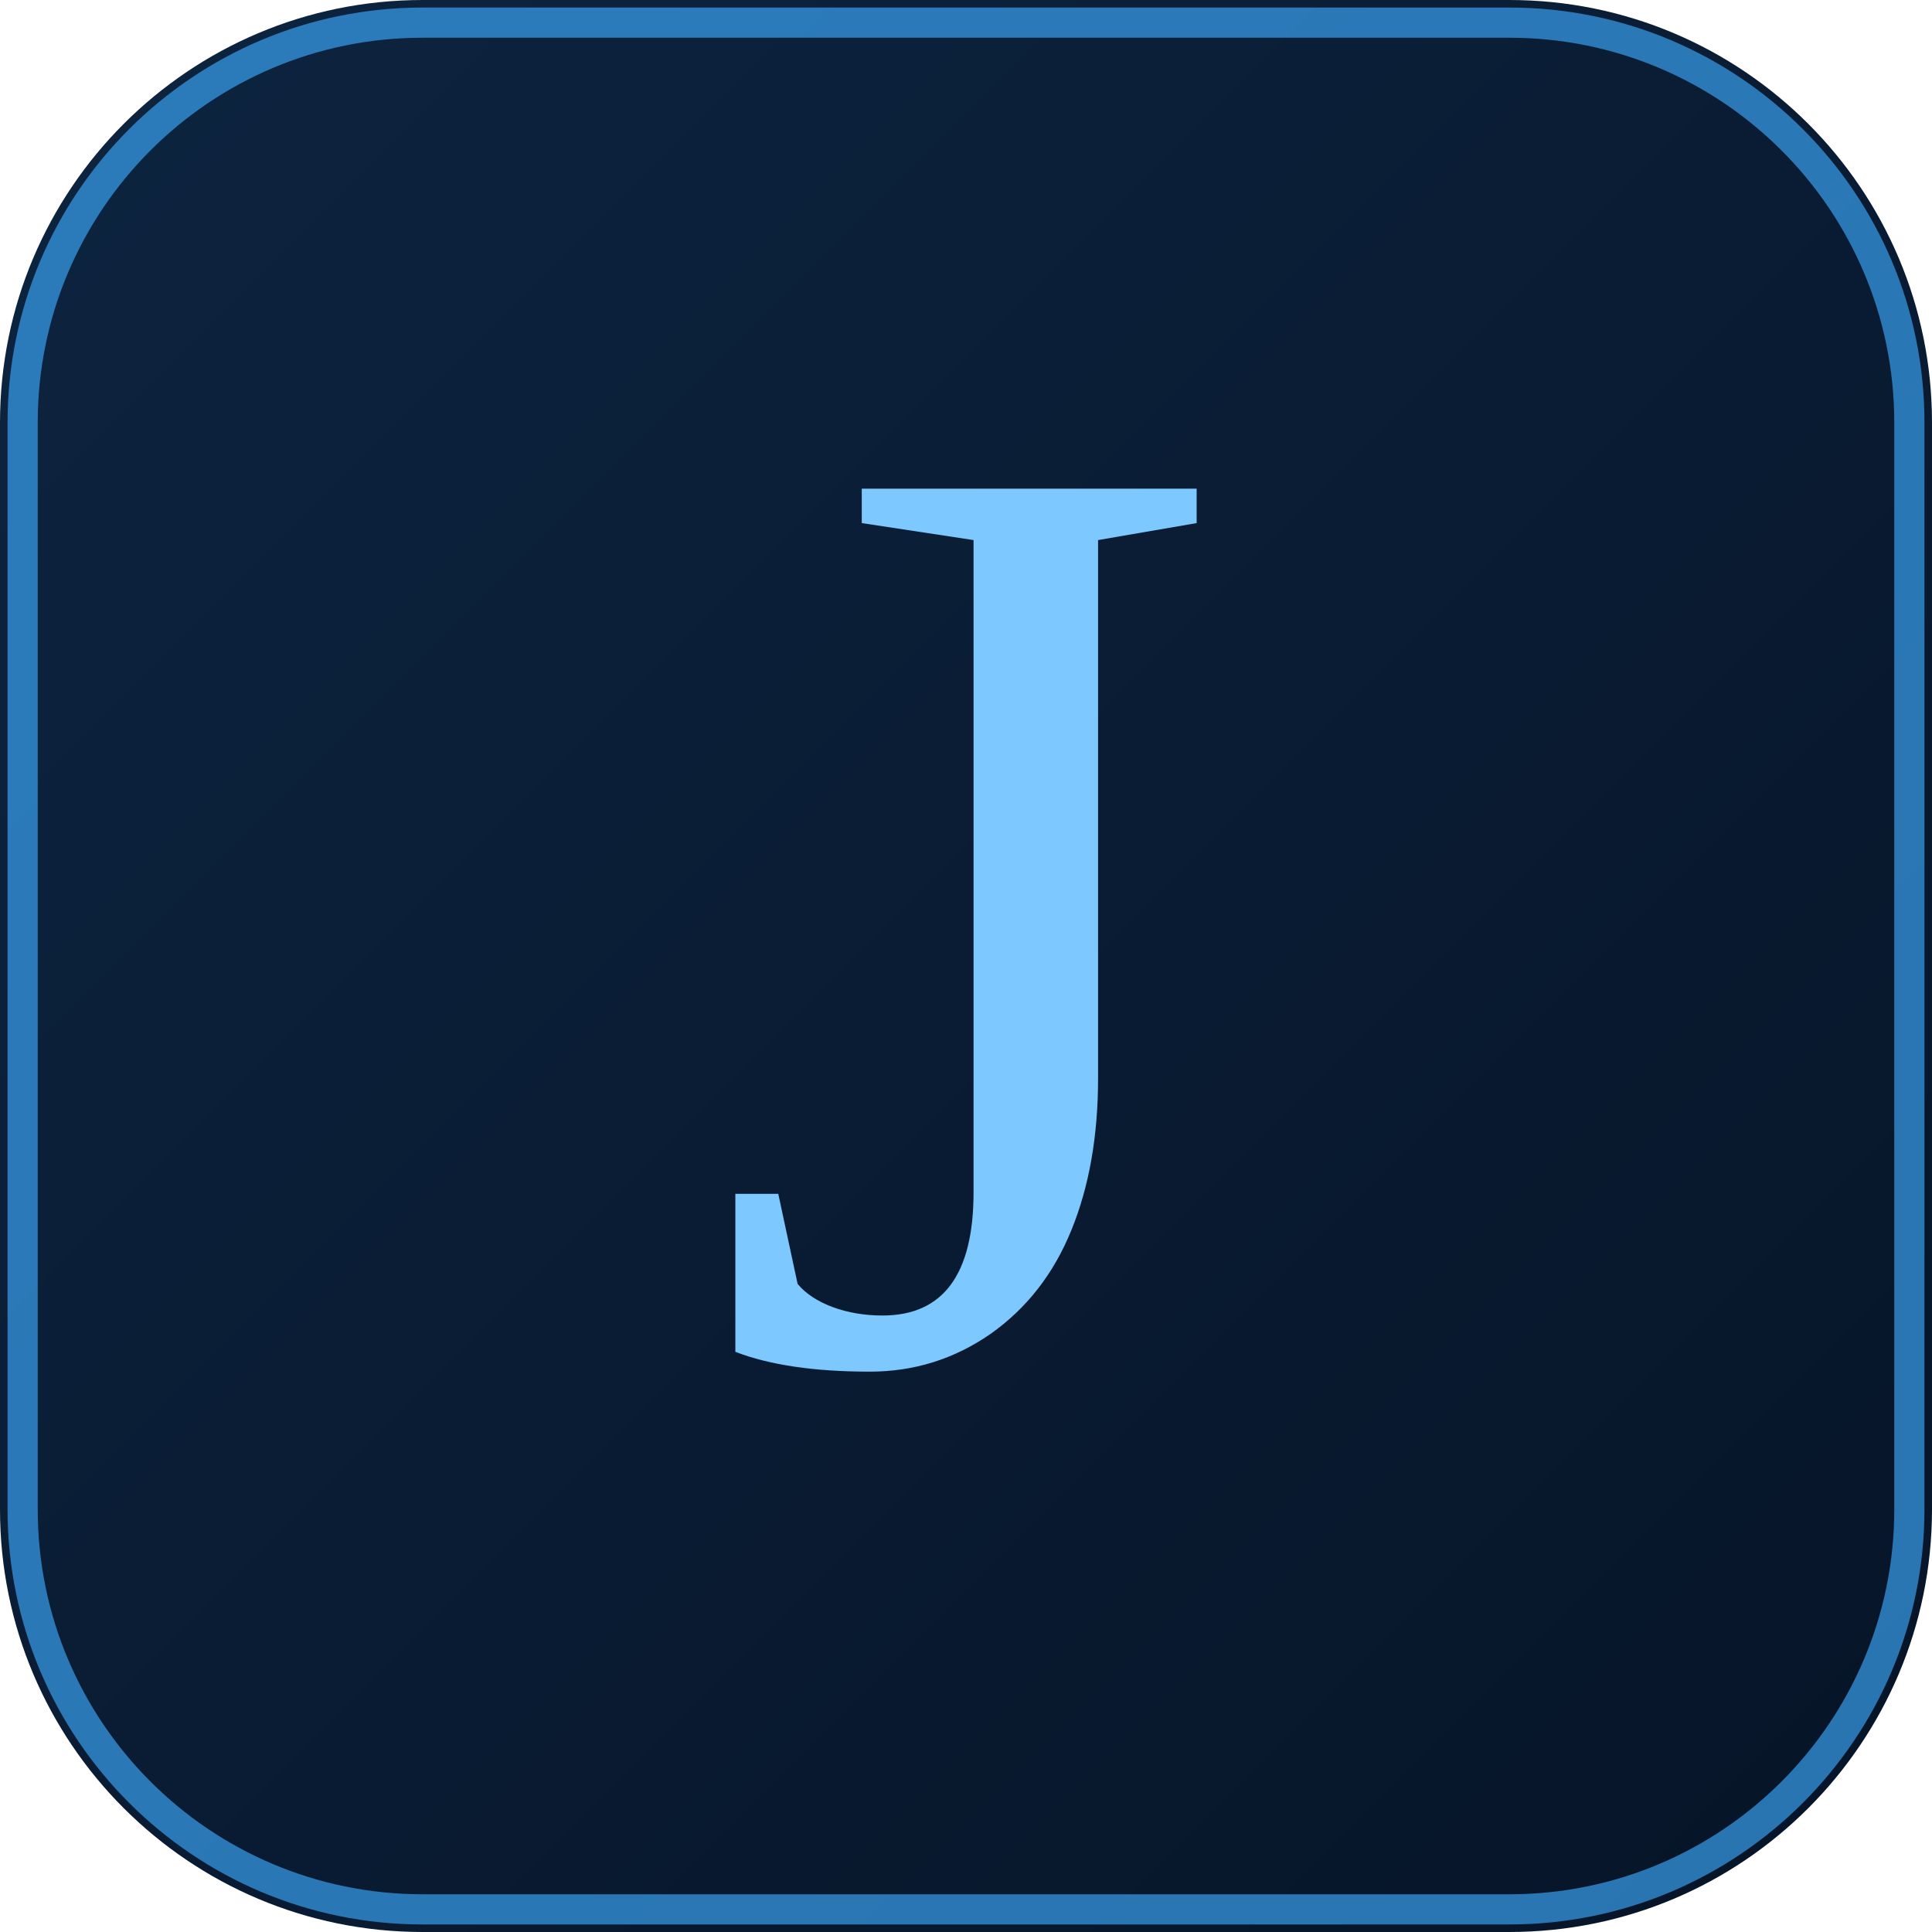
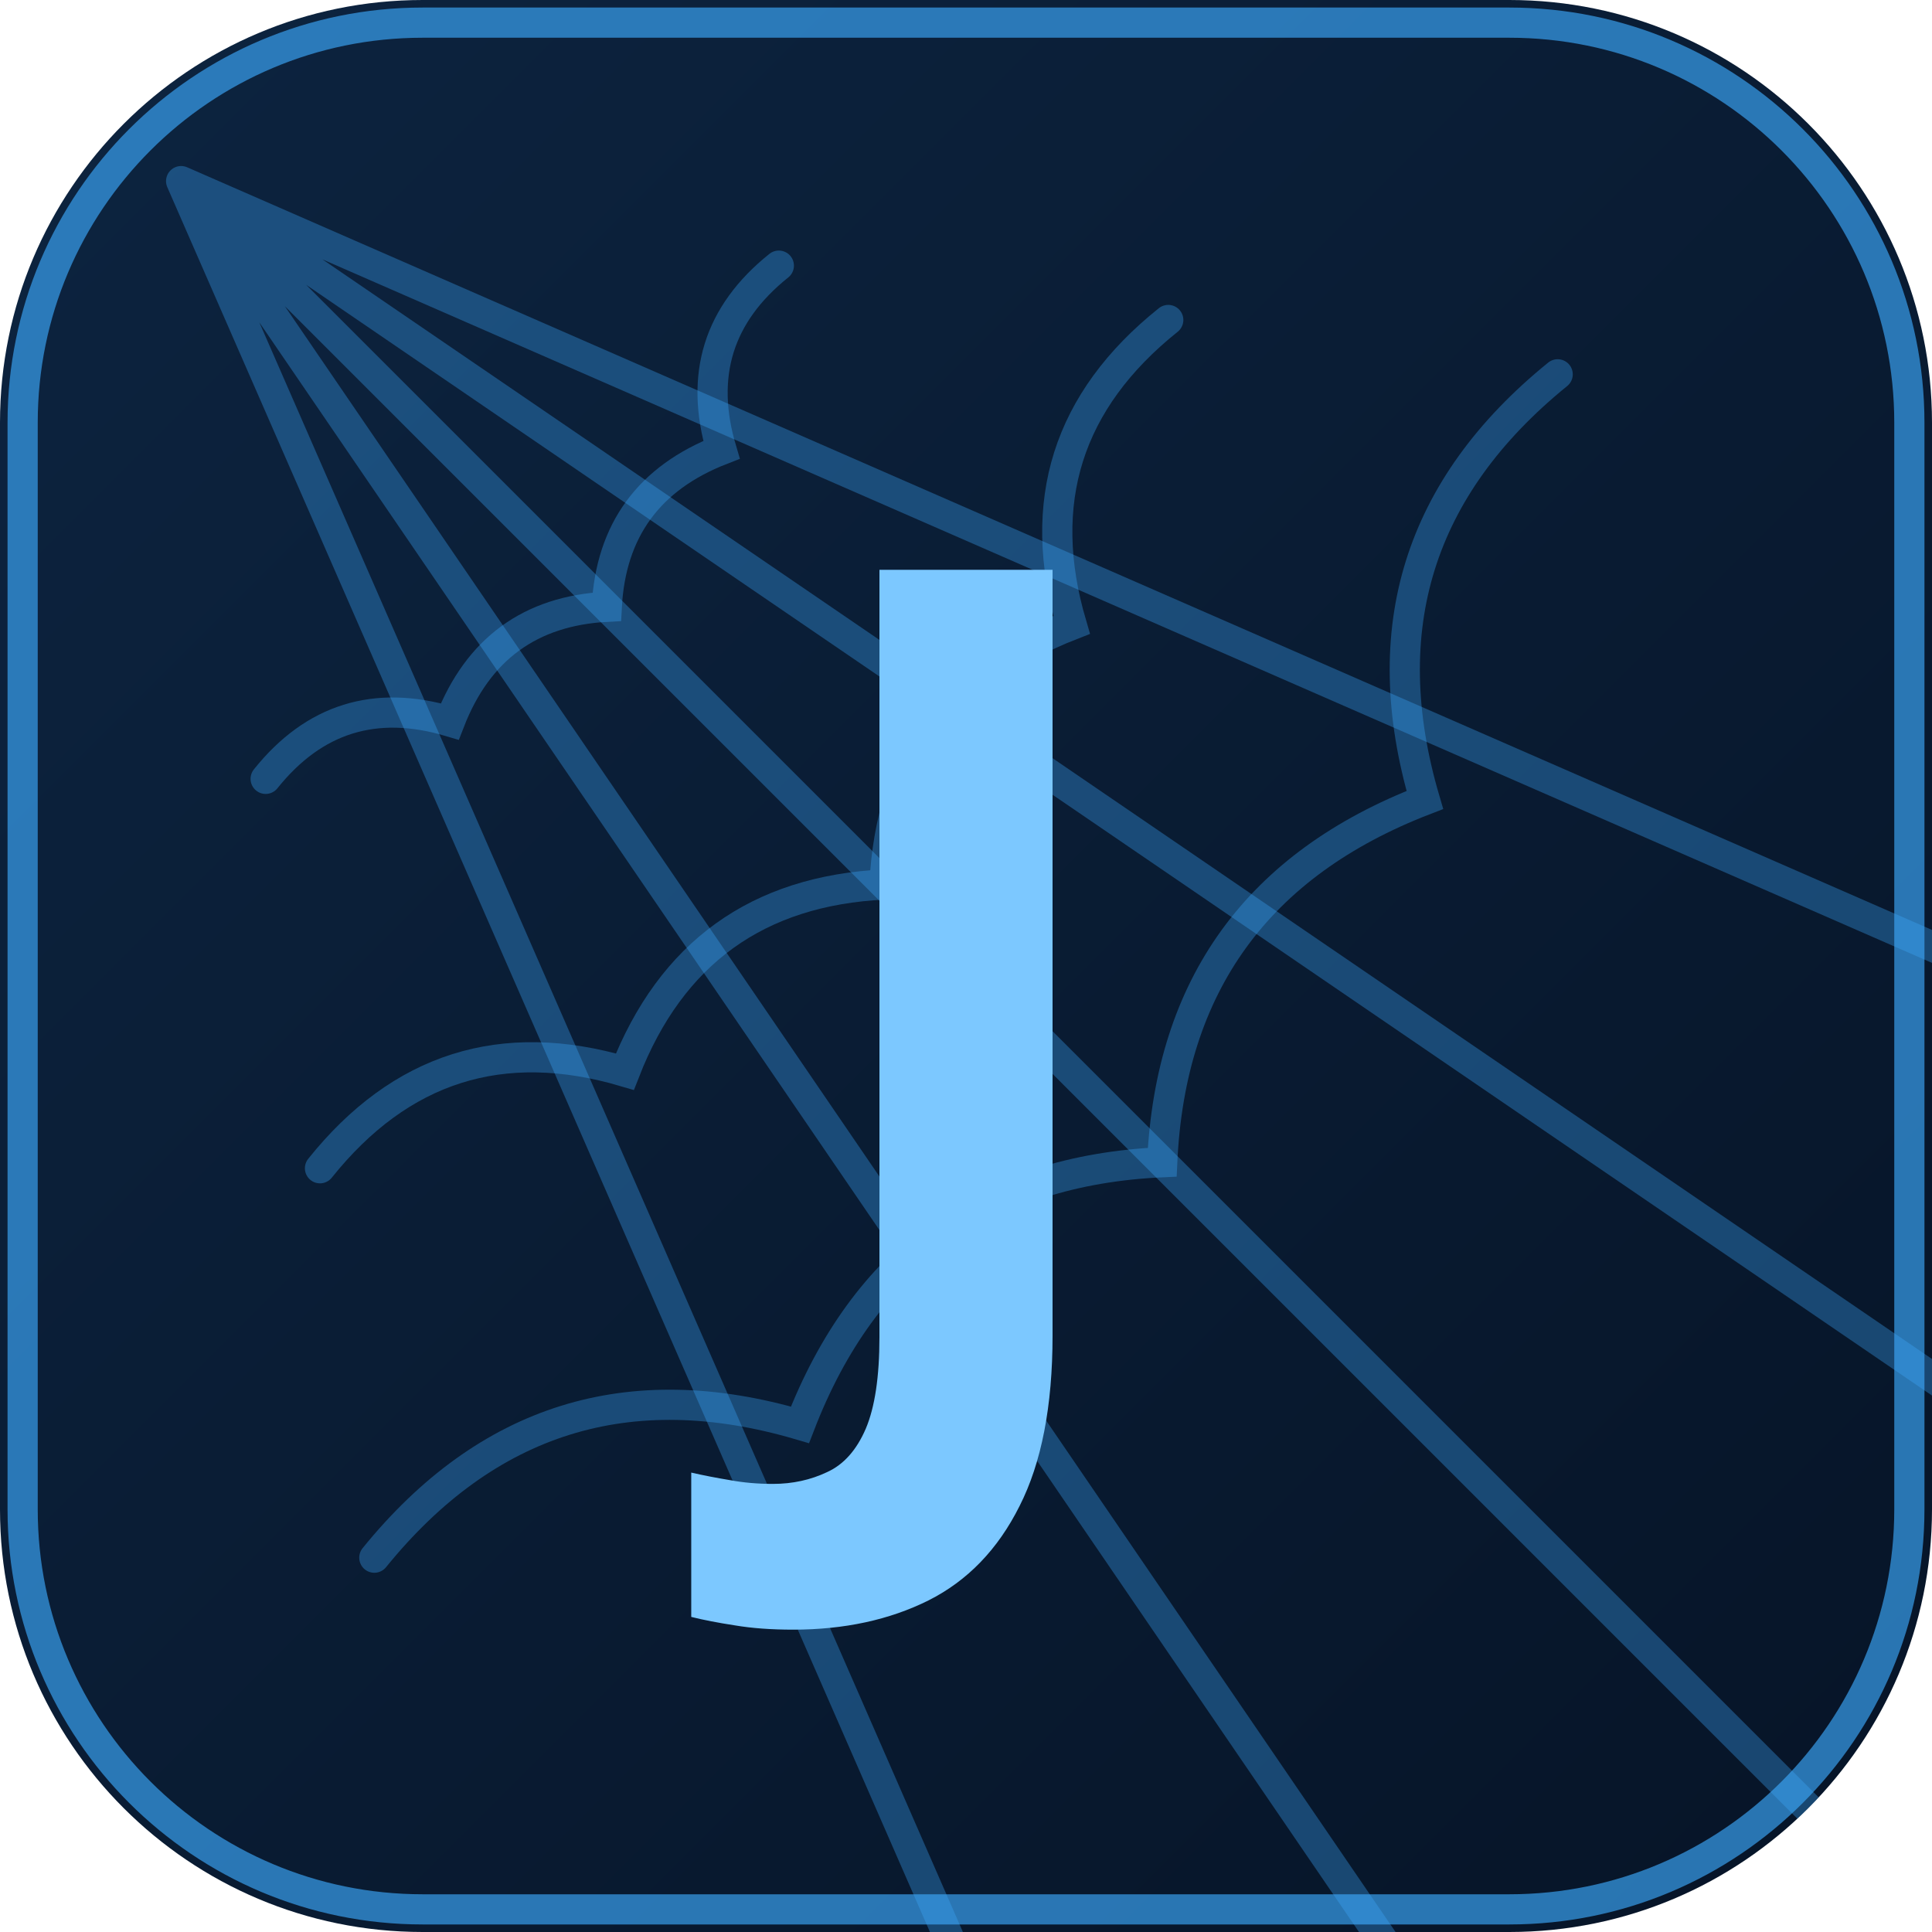
<svg xmlns="http://www.w3.org/2000/svg" viewBox="0 0 64 64" role="img" aria-label="J">
  <defs>
    <linearGradient id="g" x1="0" y1="0" x2="1" y2="1">
      <stop offset="0" stop-color="#0d2440" />
      <stop offset="1" stop-color="#061427" />
    </linearGradient>
+     <clipPath id="tile">
+       <rect width="64" height="64" rx="14" />
+     </clipPath>
  </defs>
  <rect width="64" height="64" rx="14" fill="url(#g)" />
+   <g clip-path="url(#tile)" fill="none" stroke="#3da9fc" stroke-opacity="0.34" stroke-width="1" stroke-linecap="round">
+     <path d="M6 6L81.5 39.0M6 6L76.7 54.3M6 6L67.4 67.4M6 6L54.3 76.7M6 6L39.0 81.5" />
+     <path d="M25.8 8.8Q22.8 11.2 23.9 14.9Q20.3 16.3 20.1 20.1Q16.3 20.3 14.9 23.9Q11.2 22.8 8.8 25.8" />
+     <path d="M38.7 10.6Q33.7 14.6 35.5 20.7Q29.6 23.0 29.3 29.3Q23.0 29.6 20.7 35.5Q14.6 33.7 10.6 38.7" />
+     <path d="M51.6 12.4Q44.7 18.0 47.2 26.5Q38.9 29.7 38.5 38.5Q29.7 38.9 26.5 47.2Q18.0 44.7 12.4 51.6" />
+   </g>
  <rect x="0.75" y="0.75" width="62.5" height="62.5" rx="13.25" fill="none" stroke="#3da9fc" stroke-opacity="0.65" />
-   <text x="32" y="45" text-anchor="middle" font-family="Instrument Serif, Georgia, 'Times New Roman', serif" font-size="44" fill="#7cc8ff">J</text>
+   <text x="32" y="46" text-anchor="middle" font-family="Space Grotesk, Segoe UI, system-ui, sans-serif" font-size="38" font-weight="600" fill="#7cc8ff">J</text>
</svg>
